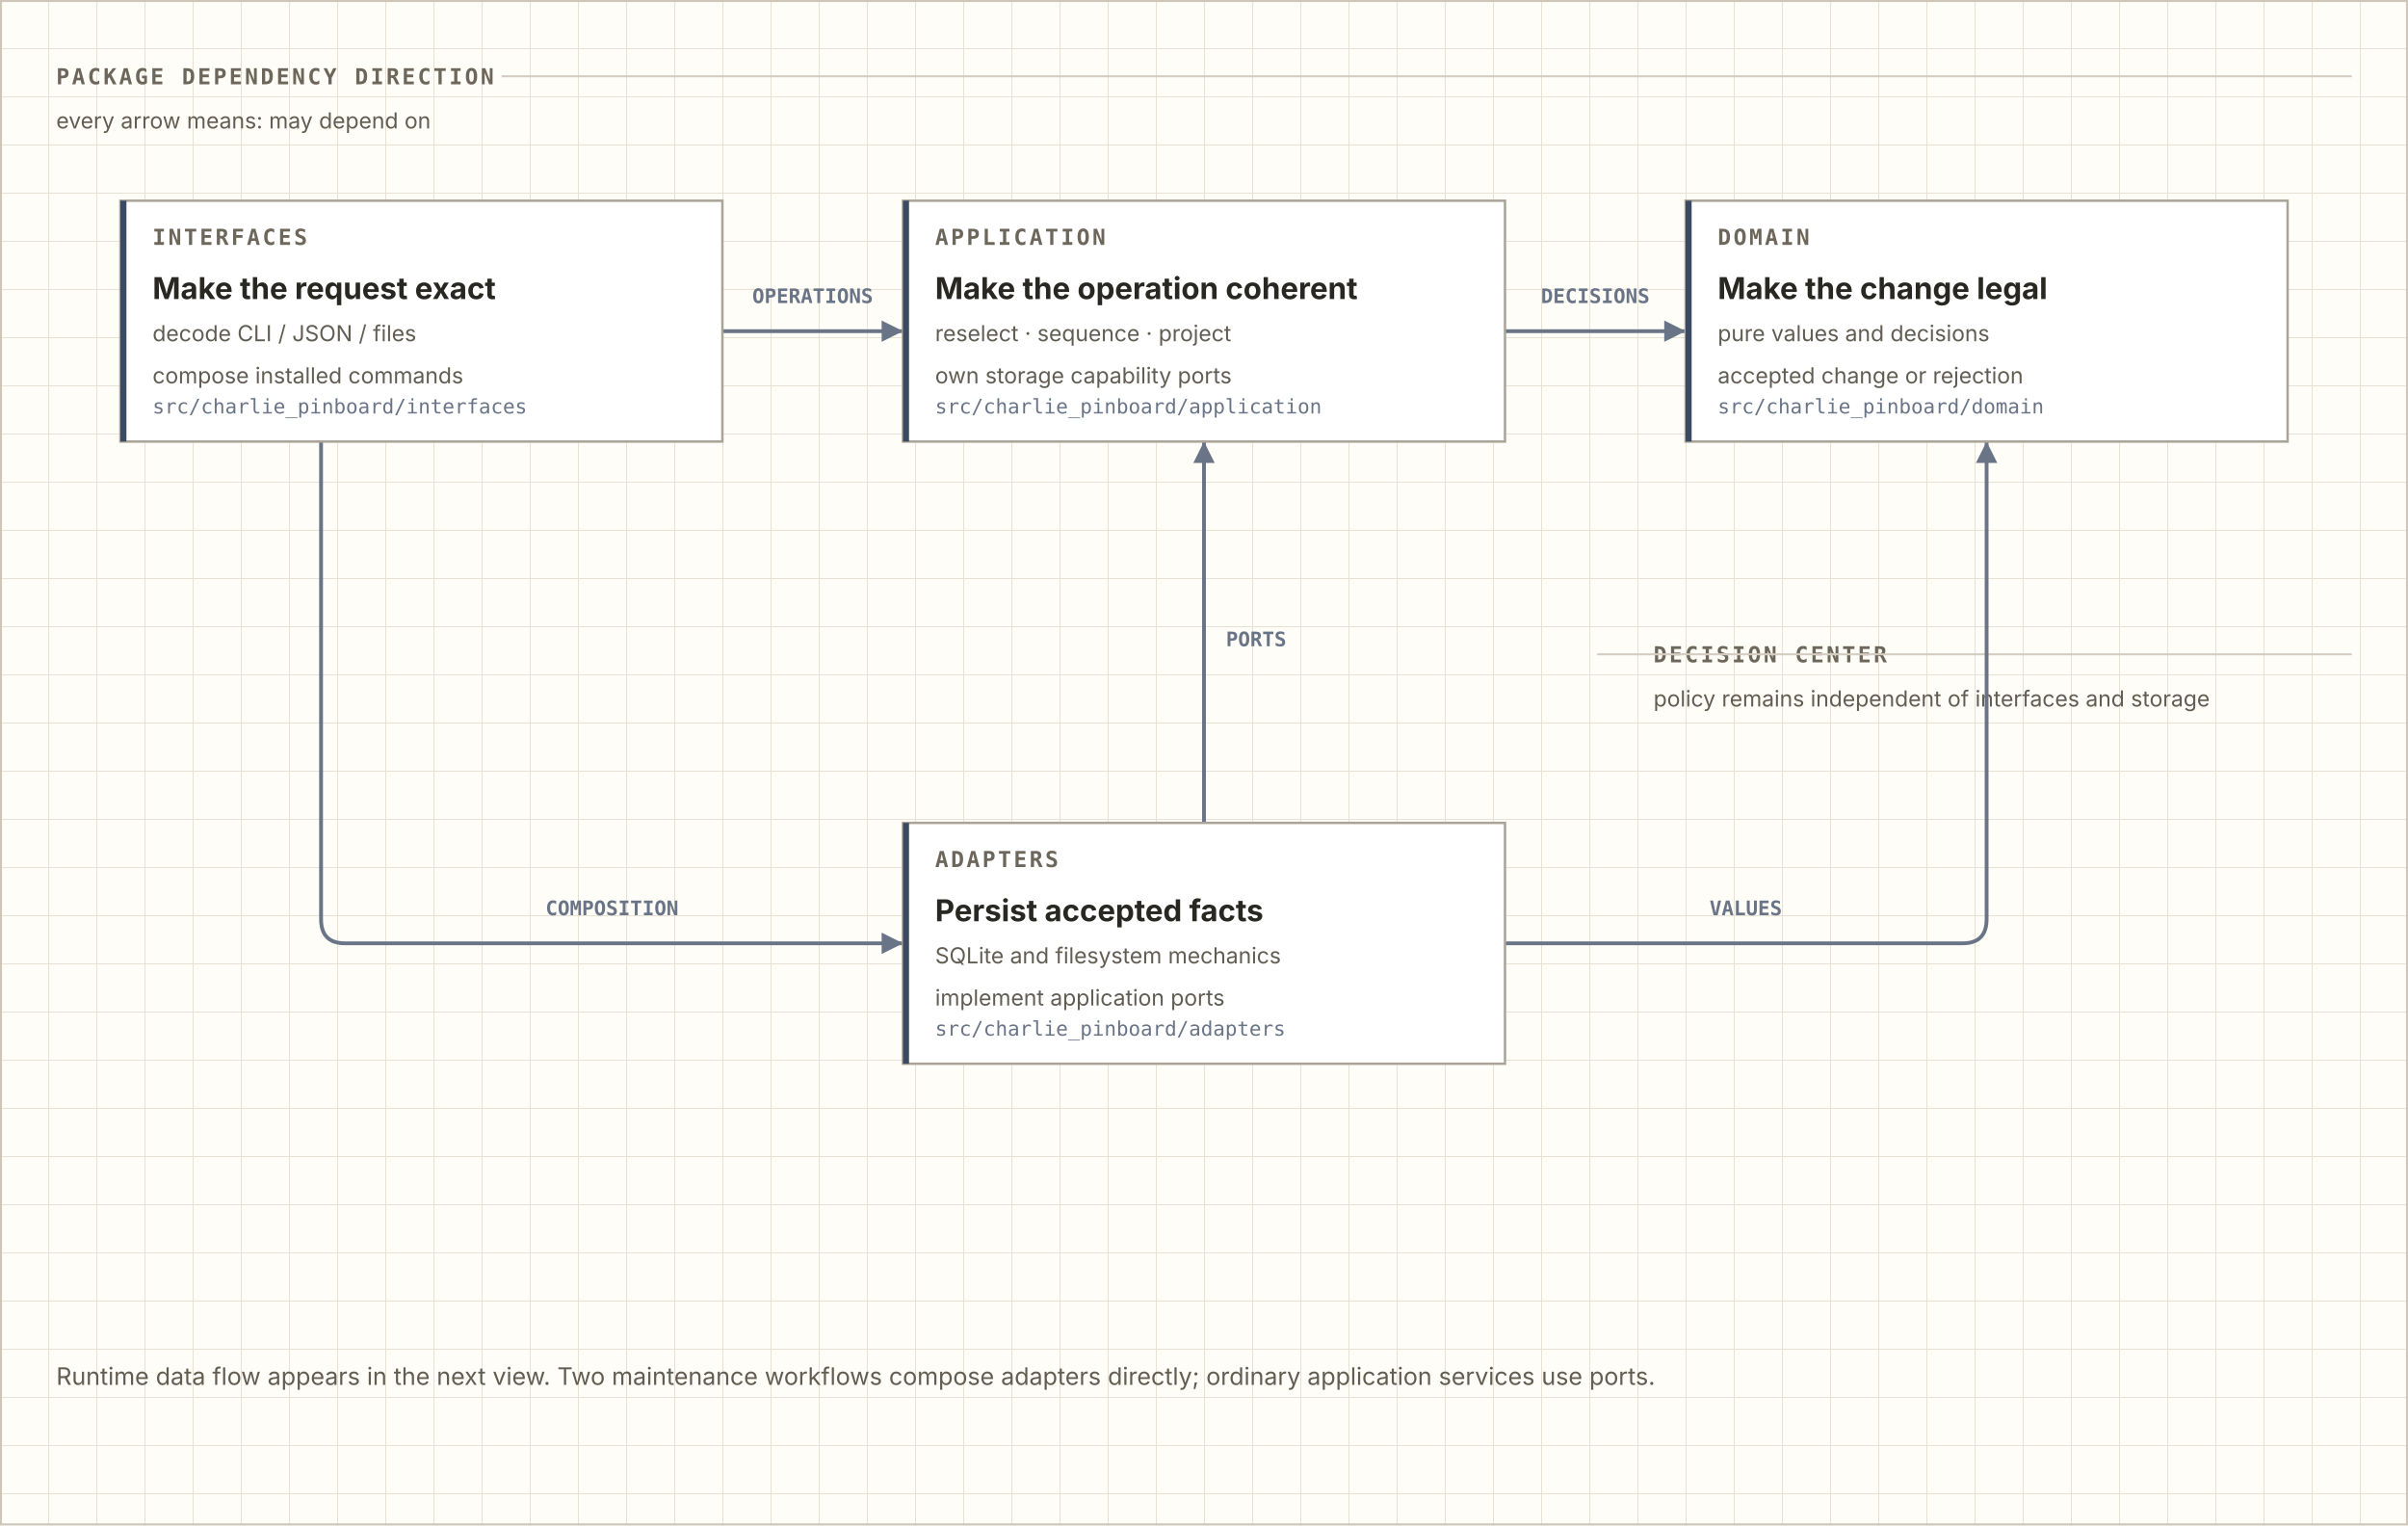
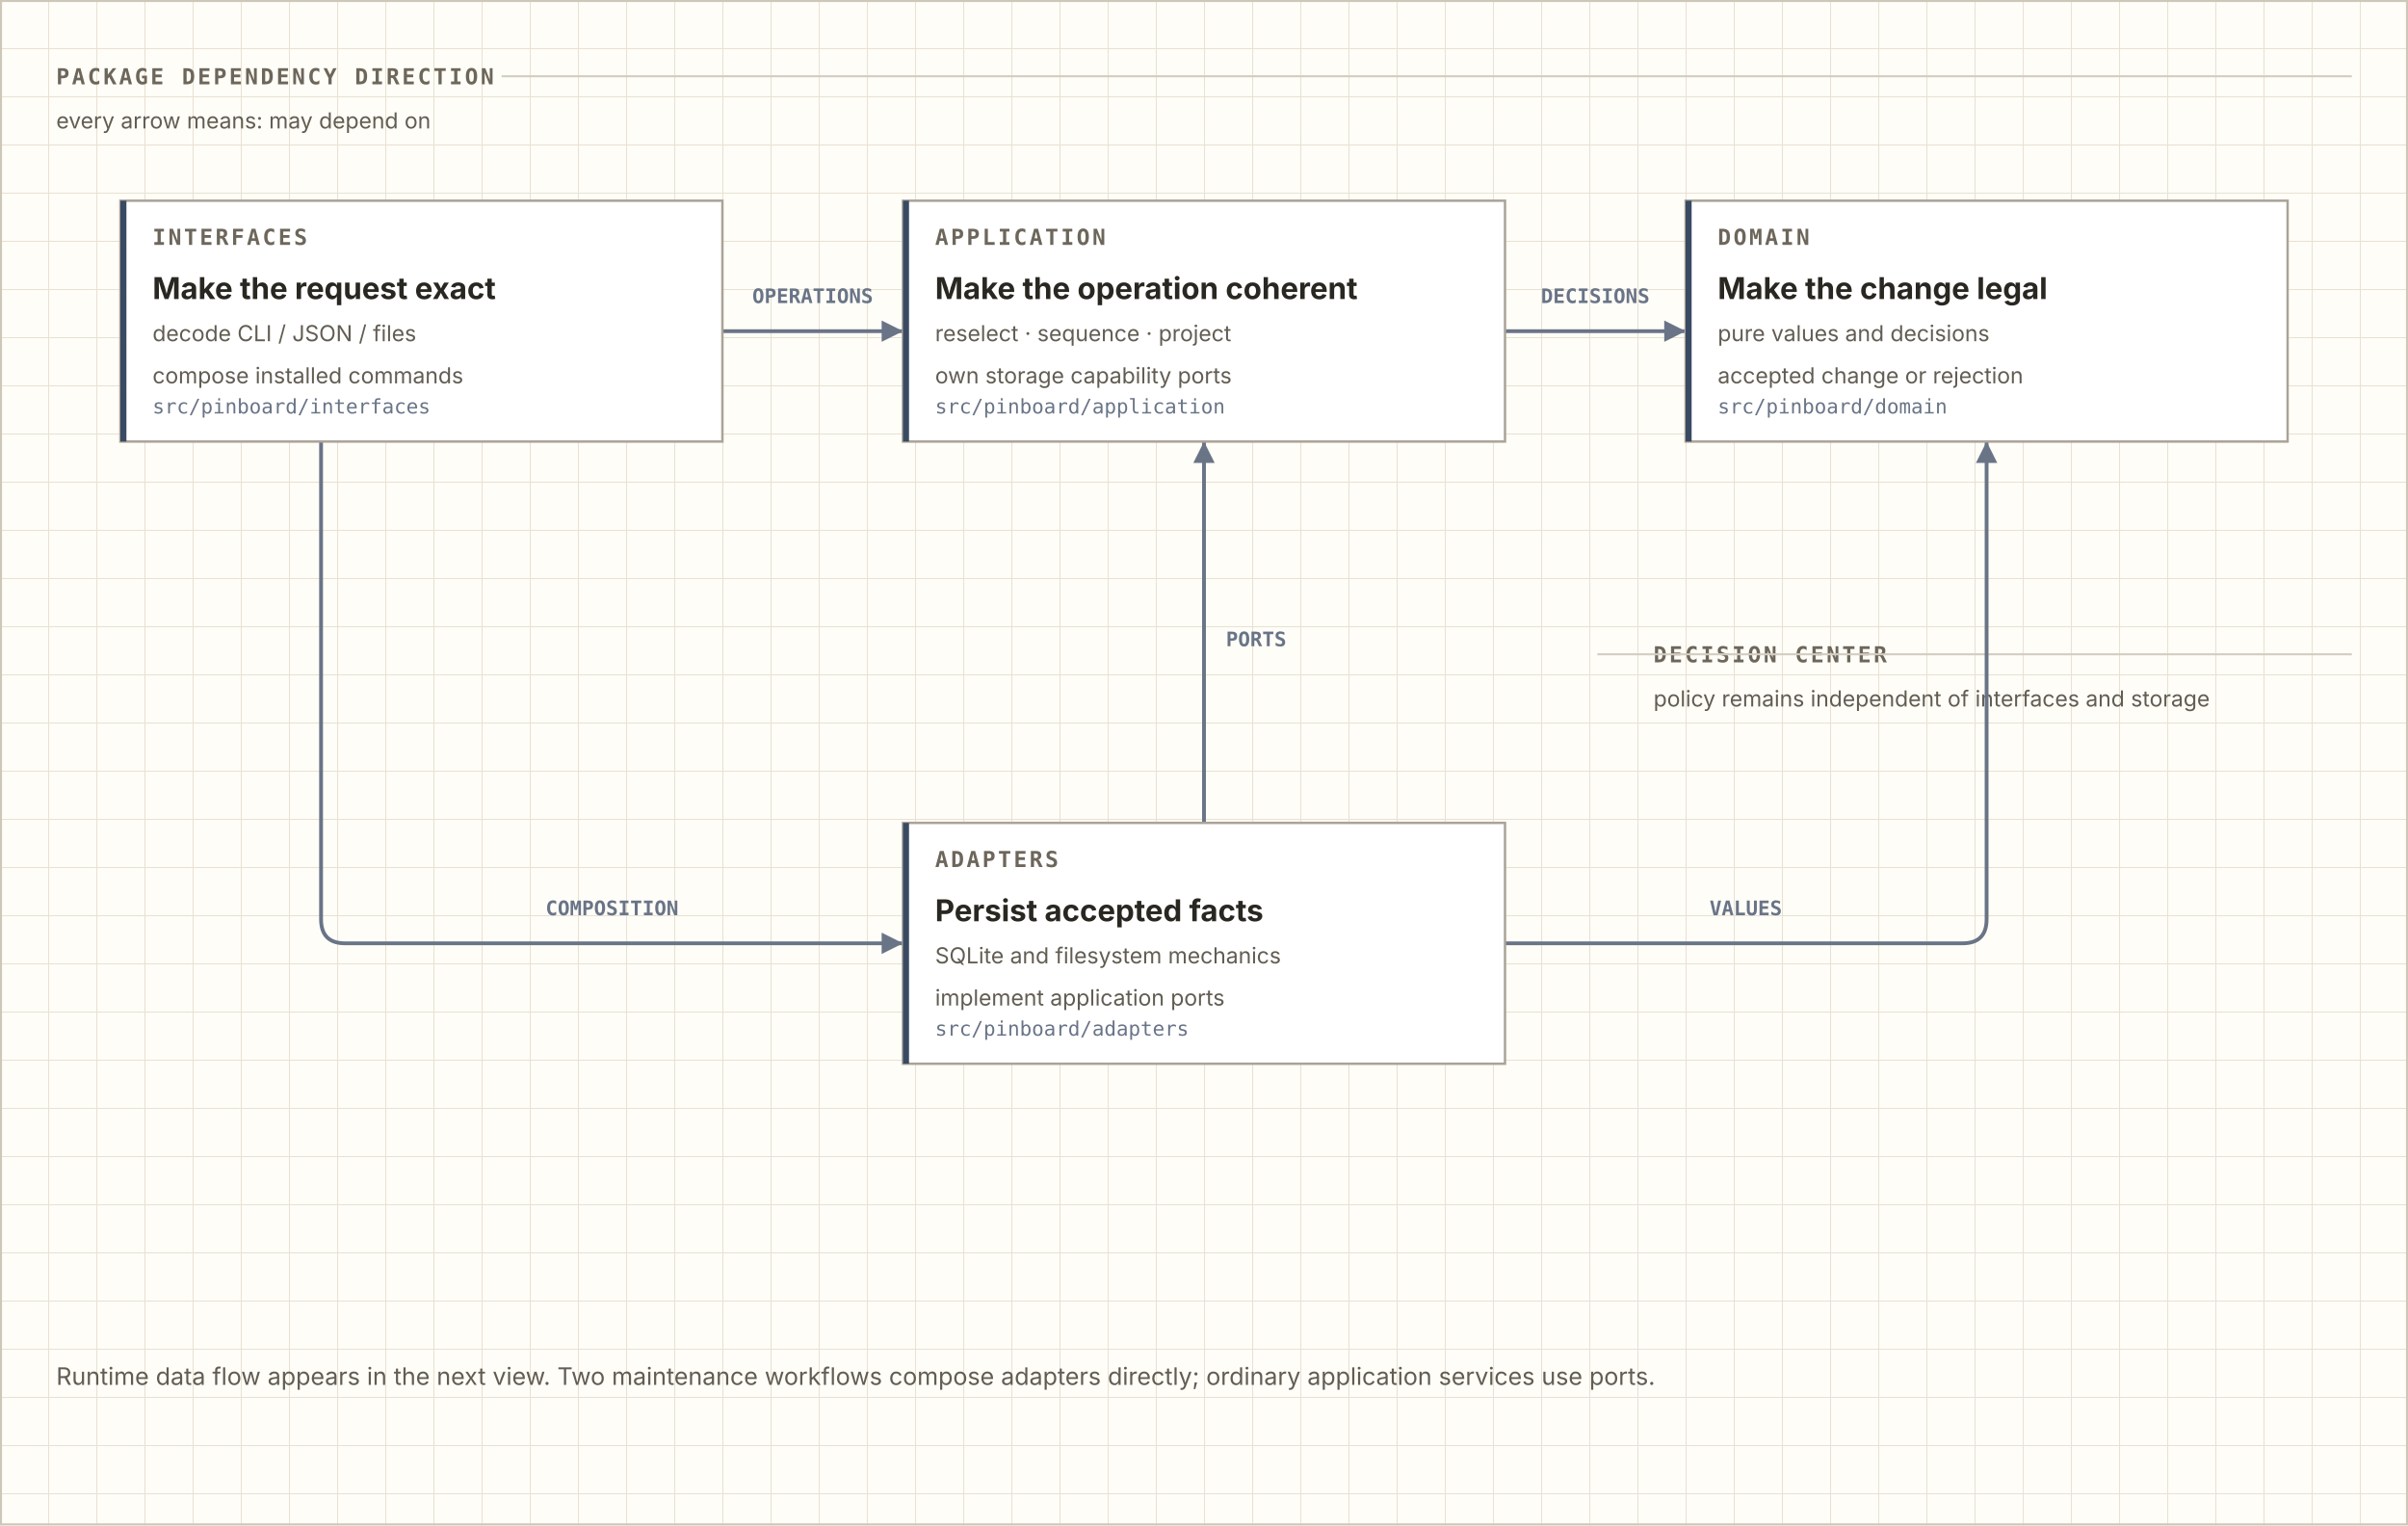
<svg xmlns="http://www.w3.org/2000/svg" role="img" aria-labelledby="title description" viewBox="0 0 1200 760">
  <defs>
    <pattern id="grid" width="24" height="24" patternUnits="userSpaceOnUse">
      <path d="M24 0H0V24" fill="none" stroke="#e8e1d5" stroke-width="1" />
    </pattern>
    <marker id="arrow" viewBox="0 0 10 10" refX="9" refY="5" markerWidth="7" markerHeight="7" orient="auto">
      <path d="M1 1L9 5L1 9Z" fill="#697487" />
    </marker>
    <style>
      text { font-family: ui-sans-serif, system-ui, -apple-system, BlinkMacSystemFont, "Segoe UI", sans-serif; fill: #292721; }
      .section-label, .box-label, .box-meta, .connector-label, .note-meta { font-family: ui-monospace, SFMono-Regular, Menlo, monospace; }
      .section-label, .box-label { font-size: 11px; font-weight: 700; letter-spacing: 0.11em; fill: #6d665b; }
      .section-subtitle { font-size: 11px; fill: #625d53; }
      .guide { stroke: #d3ccc0; stroke-width: 1; }
      .connector { fill: none; stroke: #697487; stroke-width: 1.9; stroke-linecap: round; }
      .connector-label { font-size: 10px; font-weight: 700; fill: #697487; }
      .box { fill: #fff; stroke: #aaa397; stroke-width: 1.2; }
      .box-title { font-size: 15px; font-weight: 700; }
      .box-body { font-size: 11px; fill: #625d53; }
      .box-meta { font-size: 10px; fill: #697487; }
      .note { fill: #625d53; }
      .note-meta { font-weight: 700; letter-spacing: 0.08em; fill: #6d665b; }
    </style>
  </defs>
  <rect width="1200" height="760" fill="#fffdf7" />
  <rect width="1200" height="760" fill="url(#grid)" />
  <text x="28" y="42" class="section-label">PACKAGE DEPENDENCY DIRECTION</text>
  <text x="28" y="64" class="section-subtitle">every arrow means: may depend on</text>
  <text x="824" y="330" class="section-label">DECISION CENTER</text>
  <text x="824" y="352" class="section-subtitle">policy remains independent of interfaces and storage</text>
  <line x1="250" y1="38" x2="1172" y2="38" class="guide" />
  <line x1="796" y1="326" x2="1172" y2="326" class="guide" />
  <path d="M360 165L450 165" class="connector" marker-end="url(#arrow)" />
  <text x="405" y="151" text-anchor="middle" class="connector-label">OPERATIONS</text>
  <path d="M750 165L840 165" class="connector" marker-end="url(#arrow)" />
  <text x="795" y="151" text-anchor="middle" class="connector-label">DECISIONS</text>
  <path d="M160 220L160 458Q160 470 172 470L450 470" class="connector" marker-end="url(#arrow)" />
  <text x="305" y="456" text-anchor="middle" class="connector-label">COMPOSITION</text>
  <path d="M600 410L600 220" class="connector" marker-end="url(#arrow)" />
  <text x="626" y="322" text-anchor="middle" class="connector-label">PORTS</text>
  <path d="M750 470L978 470Q990 470 990 458L990 220" class="connector" marker-end="url(#arrow)" />
  <text x="870" y="456" text-anchor="middle" class="connector-label">VALUES</text>
  <rect x="60" y="100" width="300" height="120" class="box" />
  <rect x="60" y="100" width="3" height="120" fill="#394a62" />
  <text x="76" y="122" class="box-label">INTERFACES</text>
  <text x="76" y="149" class="box-title">Make the request exact</text>
  <text x="76" y="170" class="box-body">decode CLI / JSON / files</text>
  <text x="76" y="191" class="box-body">compose installed commands</text>
-   <text x="76" y="206" class="box-meta">src/charlie_pinboard/interfaces</text>
+   <text x="76" y="206" class="box-meta">src/pinboard/interfaces</text>
  <rect x="450" y="100" width="300" height="120" class="box" />
  <rect x="450" y="100" width="3" height="120" fill="#394a62" />
  <text x="466" y="122" class="box-label">APPLICATION</text>
  <text x="466" y="149" class="box-title">Make the operation coherent</text>
  <text x="466" y="170" class="box-body">reselect · sequence · project</text>
  <text x="466" y="191" class="box-body">own storage capability ports</text>
-   <text x="466" y="206" class="box-meta">src/charlie_pinboard/application</text>
+   <text x="466" y="206" class="box-meta">src/pinboard/application</text>
  <rect x="840" y="100" width="300" height="120" class="box" />
  <rect x="840" y="100" width="3" height="120" fill="#394a62" />
  <text x="856" y="122" class="box-label">DOMAIN</text>
  <text x="856" y="149" class="box-title">Make the change legal</text>
  <text x="856" y="170" class="box-body">pure values and decisions</text>
  <text x="856" y="191" class="box-body">accepted change or rejection</text>
-   <text x="856" y="206" class="box-meta">src/charlie_pinboard/domain</text>
+   <text x="856" y="206" class="box-meta">src/pinboard/domain</text>
  <rect x="450" y="410" width="300" height="120" class="box" />
  <rect x="450" y="410" width="3" height="120" fill="#394a62" />
  <text x="466" y="432" class="box-label">ADAPTERS</text>
  <text x="466" y="459" class="box-title">Persist accepted facts</text>
  <text x="466" y="480" class="box-body">SQLite and filesystem mechanics</text>
  <text x="466" y="501" class="box-body">implement application ports</text>
-   <text x="466" y="516" class="box-meta">src/charlie_pinboard/adapters</text>
+   <text x="466" y="516" class="box-meta">src/pinboard/adapters</text>
  <text x="28" y="690" text-anchor="start" font-size="12" class="note">Runtime data flow appears in the next view. Two maintenance workflows compose adapters directly; ordinary application services use ports.</text>
  <rect x="0.5" y="0.5" width="1199" height="759" fill="none" stroke="#cec7b9" />
</svg>
